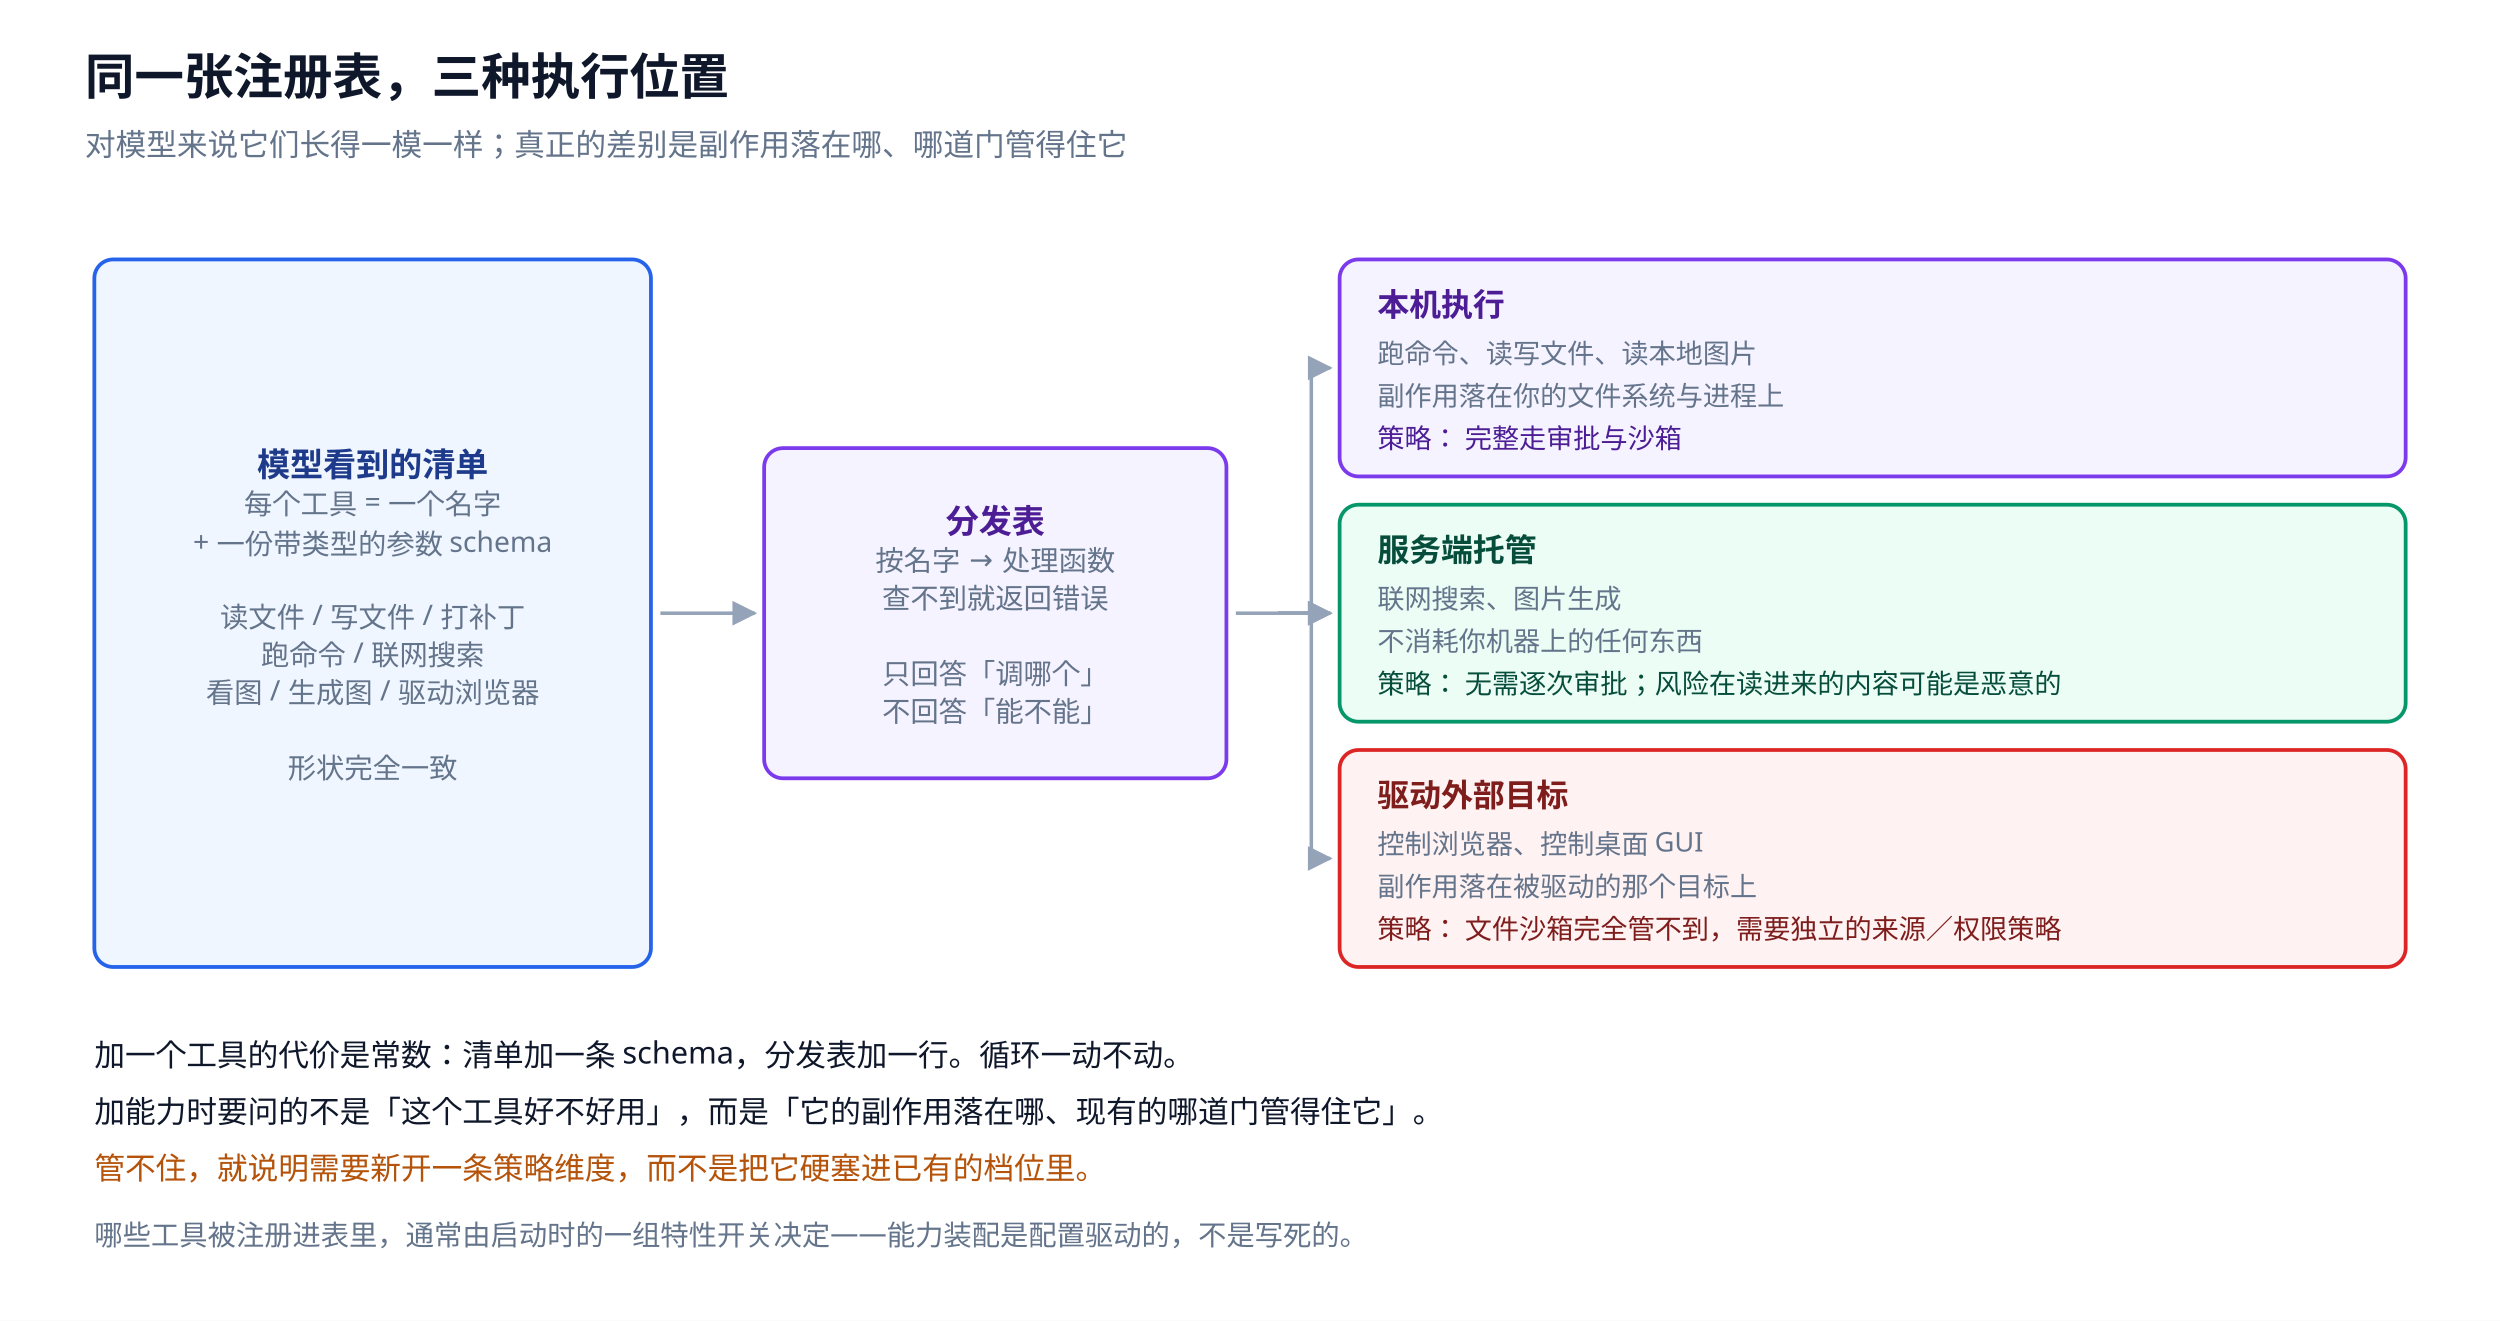
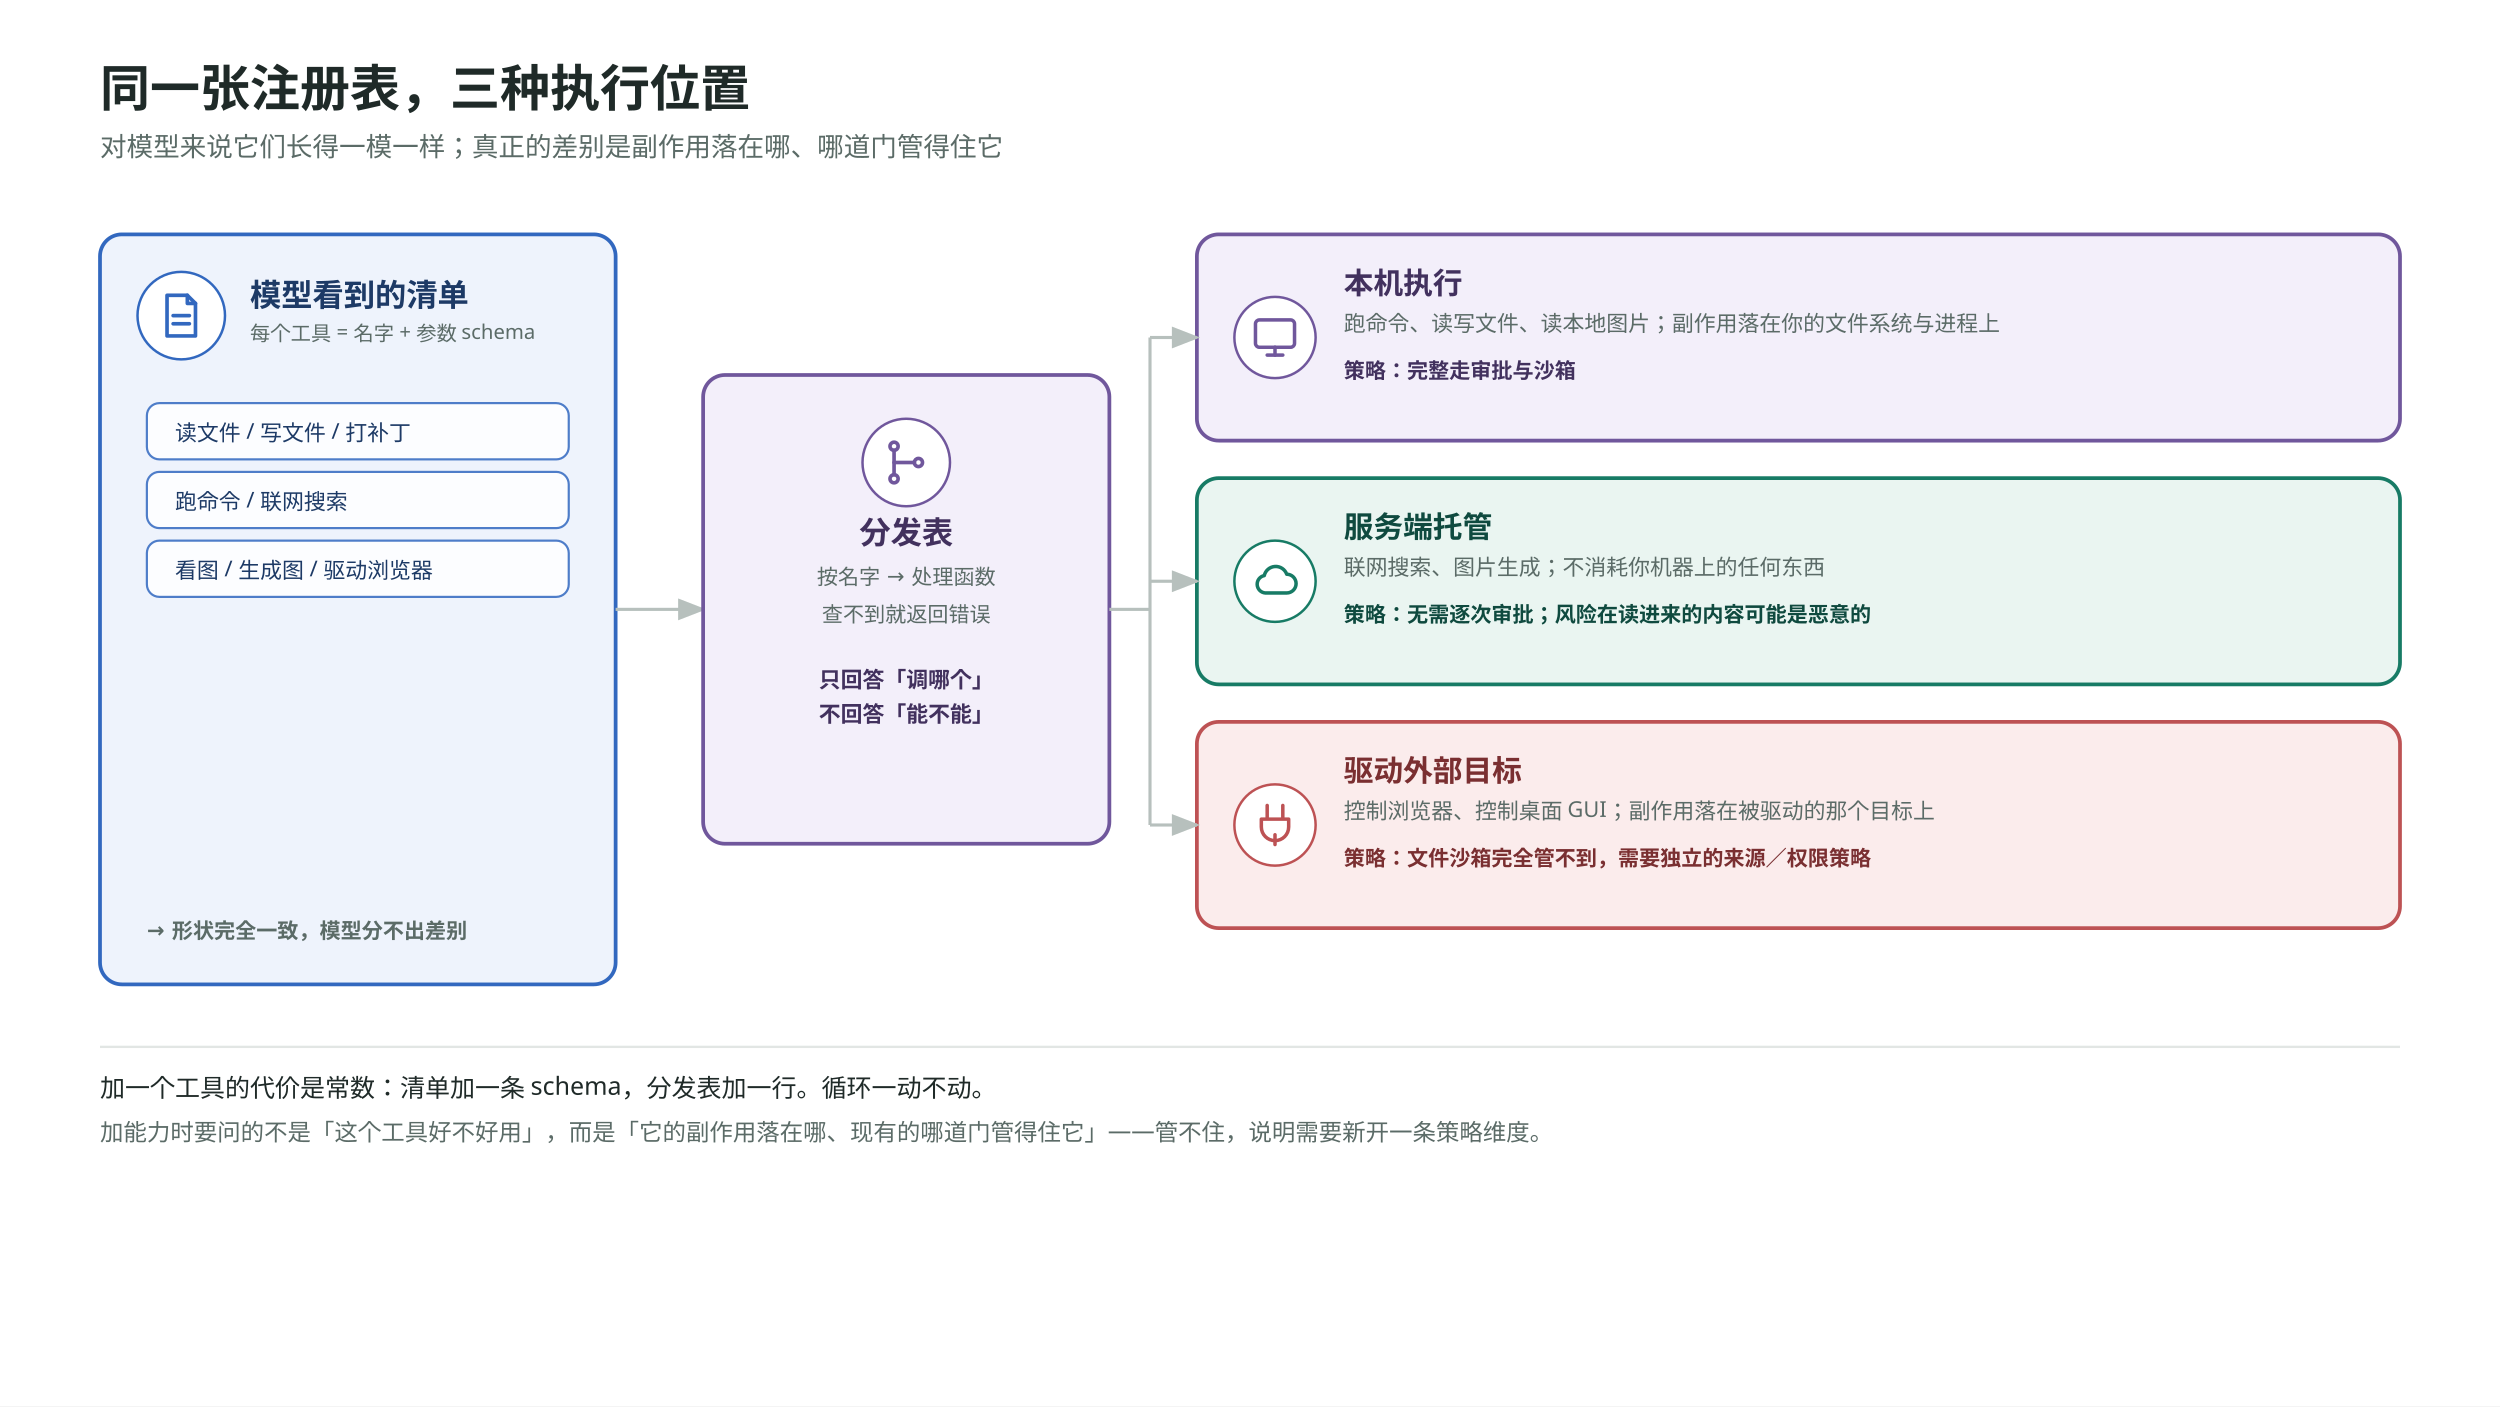
- <svg xmlns="http://www.w3.org/2000/svg" width="1060" height="560" viewBox="0 0 1060 560" font-family="'PingFang SC','Hiragino Sans GB','Heiti SC','Microsoft YaHei',sans-serif">
-   <rect width="1060" height="560" fill="#ffffff" />
+ <svg xmlns="http://www.w3.org/2000/svg" width="1600" height="900" viewBox="0 0 1600 900">
+   <style>text{font-family:'PingFang SC','Hiragino Sans GB','Heiti SC','Microsoft YaHei',sans-serif;letter-spacing:0}</style>
  <defs>
-     <marker id="a" viewBox="0 0 10 10" refX="9" refY="5" markerWidth="7" markerHeight="7" orient="auto">
-       <path d="M0,0 L10,5 L0,10 z" fill="#94a3b8" />
+     <marker id="arr" markerWidth="9" markerHeight="7" refX="8" refY="3.5" orient="auto">
+       <polygon points="0 0,9 3.5,0 7" fill="#b7c0bd" />
    </marker>
-     <marker id="ar" viewBox="0 0 10 10" refX="9" refY="5" markerWidth="7" markerHeight="7" orient="auto">
-       <path d="M0,0 L10,5 L0,10 z" fill="#dc2626" />
+     <marker id="arr-r" markerWidth="9" markerHeight="7" refX="8" refY="3.5" orient="auto">
+       <polygon points="0 0,9 3.5,0 7" fill="#bd5254" />
    </marker>
-     <marker id="ag" viewBox="0 0 10 10" refX="9" refY="5" markerWidth="7" markerHeight="7" orient="auto">
-       <path d="M0,0 L10,5 L0,10 z" fill="#059669" />
+     <marker id="arr-g" markerWidth="9" markerHeight="7" refX="8" refY="3.5" orient="auto">
+       <polygon points="0 0,9 3.5,0 7" fill="#177b65" />
+     </marker>
+     <marker id="arr-b" markerWidth="9" markerHeight="7" refX="8" refY="3.5" orient="auto">
+       <polygon points="0 0,9 3.5,0 7" fill="#3268bf" />
    </marker>
  </defs>
-   <text x="36" y="40" font-size="21" fill="#0f172a" text-anchor="start" font-weight="600">同一张注册表，三种执行位置</text>
-   <text x="36" y="66" font-size="13" fill="#64748b" text-anchor="start" font-weight="400">对模型来说它们长得一模一样；真正的差别是副作用落在哪、哪道门管得住它</text>
-   <rect x="40" y="110" width="236" height="300" rx="8" fill="#eff6ff" stroke="#2563eb" stroke-width="1.6" />
-   <text x="158.0" y="202.0" font-size="14" fill="#1e3a8a" text-anchor="middle" font-weight="600">模型看到的清单</text>
-   <text x="158.0" y="218.0" font-size="12" fill="#64748b" text-anchor="middle" font-weight="400">每个工具 = 一个名字</text>
-   <text x="158.0" y="234.0" font-size="12" fill="#64748b" text-anchor="middle" font-weight="400">+ 一份带类型的参数 schema</text>
-   <text x="158.0" y="250.0" font-size="12" fill="#64748b" text-anchor="middle" font-weight="400" />
-   <text x="158.0" y="266.0" font-size="12" fill="#64748b" text-anchor="middle" font-weight="400">读文件 / 写文件 / 打补丁</text>
-   <text x="158.0" y="282.0" font-size="12" fill="#64748b" text-anchor="middle" font-weight="400">跑命令 / 联网搜索</text>
-   <text x="158.0" y="298.0" font-size="12" fill="#64748b" text-anchor="middle" font-weight="400">看图 / 生成图 / 驱动浏览器</text>
-   <text x="158.0" y="314.0" font-size="12" fill="#64748b" text-anchor="middle" font-weight="400" />
-   <text x="158.0" y="330.0" font-size="12" fill="#64748b" text-anchor="middle" font-weight="400">形状完全一致</text>
-   <path d="M280,260 L320,260" fill="none" stroke="#94a3b8" stroke-width="1.5" marker-end="url(#a)" />
-   <rect x="324" y="190" width="196" height="140" rx="8" fill="#f5f3ff" stroke="#7c3aed" stroke-width="1.6" />
-   <text x="422.0" y="226.0" font-size="14" fill="#4c1d95" text-anchor="middle" font-weight="600">分发表</text>
-   <text x="422.0" y="242.0" font-size="12" fill="#64748b" text-anchor="middle" font-weight="400">按名字 → 处理函数</text>
-   <text x="422.0" y="258.0" font-size="12" fill="#64748b" text-anchor="middle" font-weight="400">查不到就返回错误</text>
-   <text x="422.0" y="274.0" font-size="12" fill="#64748b" text-anchor="middle" font-weight="400" />
-   <text x="422.0" y="290.0" font-size="12" fill="#64748b" text-anchor="middle" font-weight="400">只回答「调哪个」</text>
-   <text x="422.0" y="306.0" font-size="12" fill="#64748b" text-anchor="middle" font-weight="400">不回答「能不能」</text>
-   <path d="M524,260 L564,260" fill="none" stroke="#94a3b8" stroke-width="1.5" marker-end="url(#a)" />
-   <rect x="568" y="110" width="452" height="92" rx="8" fill="#f5f3ff" stroke="#7c3aed" stroke-width="1.6" />
-   <text x="584" y="134" font-size="13.5" fill="#4c1d95" text-anchor="start" font-weight="600">本机执行</text>
-   <text x="584" y="154" font-size="11.5" fill="#64748b" text-anchor="start" font-weight="400">跑命令、读写文件、读本地图片</text>
-   <text x="584" y="172" font-size="11.5" fill="#64748b" text-anchor="start" font-weight="400">副作用落在你的文件系统与进程上</text>
-   <text x="584" y="190" font-size="11.5" fill="#4c1d95" text-anchor="start" font-weight="400">策略： 完整走审批与沙箱</text>
-   <polyline points="542,260 556,260 556,156 564,156" fill="none" stroke="#94a3b8" stroke-width="1.5" marker-end="url(#a)" />
-   <rect x="568" y="214" width="452" height="92" rx="8" fill="#ecfdf5" stroke="#059669" stroke-width="1.6" />
-   <text x="584" y="238" font-size="13.5" fill="#064e3b" text-anchor="start" font-weight="600">服务端托管</text>
-   <text x="584" y="258" font-size="11.5" fill="#64748b" text-anchor="start" font-weight="400">联网搜索、图片生成</text>
-   <text x="584" y="276" font-size="11.5" fill="#64748b" text-anchor="start" font-weight="400">不消耗你机器上的任何东西</text>
-   <text x="584" y="294" font-size="11.5" fill="#064e3b" text-anchor="start" font-weight="400">策略： 无需逐次审批；风险在读进来的内容可能是恶意的</text>
-   <polyline points="542,260 556,260 556,260 564,260" fill="none" stroke="#94a3b8" stroke-width="1.5" marker-end="url(#a)" />
-   <rect x="568" y="318" width="452" height="92" rx="8" fill="#fef2f2" stroke="#dc2626" stroke-width="1.6" />
-   <text x="584" y="342" font-size="13.5" fill="#7f1d1d" text-anchor="start" font-weight="600">驱动外部目标</text>
-   <text x="584" y="362" font-size="11.5" fill="#64748b" text-anchor="start" font-weight="400">控制浏览器、控制桌面 GUI</text>
-   <text x="584" y="380" font-size="11.5" fill="#64748b" text-anchor="start" font-weight="400">副作用落在被驱动的那个目标上</text>
-   <text x="584" y="398" font-size="11.5" fill="#7f1d1d" text-anchor="start" font-weight="400">策略： 文件沙箱完全管不到，需要独立的来源／权限策略</text>
-   <polyline points="542,260 556,260 556,364 564,364" fill="none" stroke="#94a3b8" stroke-width="1.5" marker-end="url(#a)" />
-   <text x="40" y="452" font-size="13" fill="#0f172a" text-anchor="start" font-weight="400">加一个工具的代价是常数：清单加一条 schema，分发表加一行。循环一动不动。</text>
-   <text x="40" y="476" font-size="13" fill="#0f172a" text-anchor="start" font-weight="400">加能力时要问的不是「这个工具好不好用」，而是「它的副作用落在哪、现有的哪道门管得住它」。</text>
-   <text x="40" y="500" font-size="13" fill="#b45309" text-anchor="start" font-weight="400">管不住，就说明需要新开一条策略维度，而不是把它硬塞进已有的档位里。</text>
-   <text x="40" y="528" font-size="12" fill="#64748b" text-anchor="start" font-weight="400">哪些工具被注册进表里，通常由启动时的一组特性开关决定——能力装配是配置驱动的，不是写死的。</text>
+   <rect width="1600" height="900" fill="#ffffff" />
+   <text x="64" y="68" font-size="32" fill="#1f2a28" text-anchor="start" font-weight="650">同一张注册表，三种执行位置</text>
+   <text x="64" y="100" font-size="17" fill="#5b6b67" text-anchor="start" font-weight="400">对模型来说它们长得一模一样；真正的差别是副作用落在哪、哪道门管得住它</text>
+   <rect x="64" y="150" width="330" height="480" rx="14" fill="#eef3fc" stroke="#3268bf" stroke-width="2.4" />
+   <circle cx="116" cy="202" r="28" fill="#ffffff" stroke="#3268bf" stroke-width="1.6" />
+   <g transform="translate(100.4,186.4) scale(1.3)" fill="none" stroke="#3268bf" stroke-width="1.8" stroke-linecap="round" stroke-linejoin="round">
+     <path d="M5,2 H15 L19,6 V22 H5 Z" />
+     <path d="M15,2 V6 H19" />
+     <line x1="8" y1="12" x2="16" y2="12" />
+     <line x1="8" y1="16" x2="16" y2="16" />
+   </g>
+   <text x="160" y="196" font-size="20" fill="#1d3a66" text-anchor="start" font-weight="650">模型看到的清单</text>
+   <text x="160" y="218" font-size="13" fill="#5b6b67" text-anchor="start" font-weight="400">每个工具 = 名字 + 参数 schema</text>
+   <rect x="94" y="258" width="270" height="36" rx="8" fill="#ffffff" stroke="#3268bf" stroke-width="1.4" opacity="0.85" />
+   <text x="112" y="282" font-size="14" fill="#1d3a66" text-anchor="start" font-weight="500">读文件 / 写文件 / 打补丁</text>
+   <rect x="94" y="302" width="270" height="36" rx="8" fill="#ffffff" stroke="#3268bf" stroke-width="1.4" opacity="0.85" />
+   <text x="112" y="326" font-size="14" fill="#1d3a66" text-anchor="start" font-weight="500">跑命令 / 联网搜索</text>
+   <rect x="94" y="346" width="270" height="36" rx="8" fill="#ffffff" stroke="#3268bf" stroke-width="1.4" opacity="0.85" />
+   <text x="112" y="370" font-size="14" fill="#1d3a66" text-anchor="start" font-weight="500">看图 / 生成图 / 驱动浏览器</text>
+   <text x="94" y="600" font-size="13.5" fill="#5b6b67" text-anchor="start" font-weight="600">→ 形状完全一致，模型分不出差别</text>
+   <line x1="394" y1="390.0" x2="450" y2="390.0" stroke="#b7c0bd" stroke-width="2" marker-end="url(#arr)" />
+   <rect x="450" y="240" width="260" height="300" rx="14" fill="#f3effa" stroke="#70579c" stroke-width="2.4" />
+   <circle cx="580.0" cy="296" r="28" fill="#ffffff" stroke="#70579c" stroke-width="1.6" />
+   <g transform="translate(564.4,280.4) scale(1.3)" fill="none" stroke="#70579c" stroke-width="1.8" stroke-linecap="round" stroke-linejoin="round">
+     <circle cx="6" cy="4" r="2" />
+     <circle cx="6" cy="20" r="2" />
+     <circle cx="18" cy="12" r="2" />
+     <path d="M6,6 V18" />
+     <path d="M6,12 H16" />
+   </g>
+   <text x="580.0" y="348" font-size="20" fill="#42315e" text-anchor="middle" font-weight="650">分发表</text>
+   <text x="580.0" y="374" font-size="13.5" fill="#5b6b67" text-anchor="middle" font-weight="400">按名字 → 处理函数</text>
+   <text x="580.0" y="398" font-size="13.5" fill="#5b6b67" text-anchor="middle" font-weight="400">查不到就返回错误</text>
+   <text x="580.0" y="440" font-size="14" fill="#42315e" text-anchor="middle" font-weight="600">只回答「调哪个」</text>
+   <text x="580.0" y="462" font-size="14" fill="#42315e" text-anchor="middle" font-weight="600">不回答「能不能」</text>
+   <line x1="710" y1="390.0" x2="736" y2="390.0" stroke="#b7c0bd" stroke-width="2" />
+   <line x1="736" y1="216.0" x2="736" y2="528.0" stroke="#b7c0bd" stroke-width="2" />
+   <rect x="766" y="150" width="770" height="132" rx="14" fill="#f3effa" stroke="#70579c" stroke-width="2.4" />
+   <circle cx="816" cy="216.0" r="26" fill="#ffffff" stroke="#70579c" stroke-width="1.6" />
+   <g transform="translate(801.0,201.0) scale(1.25)" fill="none" stroke="#70579c" stroke-width="1.8" stroke-linecap="round" stroke-linejoin="round">
+     <rect x="2" y="3" width="20" height="14" rx="2" />
+     <line x1="8" y1="21" x2="16" y2="21" />
+     <line x1="12" y1="17" x2="12" y2="21" />
+   </g>
+   <text x="860" y="188" font-size="19" fill="#42315e" text-anchor="start" font-weight="650">本机执行</text>
+   <text x="860" y="212" font-size="14" fill="#5b6b67" text-anchor="start" font-weight="400">跑命令、读写文件、读本地图片；副作用落在你的文件系统与进程上</text>
+   <text x="860" y="242" font-size="13.5" fill="#42315e" text-anchor="start" font-weight="600">策略：完整走审批与沙箱</text>
+   <line x1="736" y1="216.0" x2="766" y2="216.0" stroke="#b7c0bd" stroke-width="2" marker-end="url(#arr)" />
+   <rect x="766" y="306" width="770" height="132" rx="14" fill="#eaf5f1" stroke="#177b65" stroke-width="2.4" />
+   <circle cx="816" cy="372.0" r="26" fill="#ffffff" stroke="#177b65" stroke-width="1.6" />
+   <g transform="translate(801.0,357.0) scale(1.25)" fill="none" stroke="#177b65" stroke-width="1.8" stroke-linecap="round" stroke-linejoin="round">
+     <path d="M7,18 A4.5,4.5 0 0 1 6.5,9.1 A6,6 0 0 1 18,8.4 A4.5,4.5 0 0 1 18,18 Z" />
+   </g>
+   <text x="860" y="344" font-size="19" fill="#0f4a3f" text-anchor="start" font-weight="650">服务端托管</text>
+   <text x="860" y="368" font-size="14" fill="#5b6b67" text-anchor="start" font-weight="400">联网搜索、图片生成；不消耗你机器上的任何东西</text>
+   <text x="860" y="398" font-size="13.5" fill="#0f4a3f" text-anchor="start" font-weight="600">策略：无需逐次审批；风险在读进来的内容可能是恶意的</text>
+   <line x1="736" y1="372.0" x2="766" y2="372.0" stroke="#b7c0bd" stroke-width="2" marker-end="url(#arr)" />
+   <rect x="766" y="462" width="770" height="132" rx="14" fill="#fbecec" stroke="#bd5254" stroke-width="2.4" />
+   <circle cx="816" cy="528.0" r="26" fill="#ffffff" stroke="#bd5254" stroke-width="1.6" />
+   <g transform="translate(801.0,513.0) scale(1.25)" fill="none" stroke="#bd5254" stroke-width="1.8" stroke-linecap="round" stroke-linejoin="round">
+     <path d="M8,2 V9 M16,2 V9 M5,9 H19 V13 A7,7 0 0 1 5,13 Z" />
+     <line x1="12" y1="17" x2="12" y2="22" />
+   </g>
+   <text x="860" y="500" font-size="19" fill="#7a2f31" text-anchor="start" font-weight="650">驱动外部目标</text>
+   <text x="860" y="524" font-size="14" fill="#5b6b67" text-anchor="start" font-weight="400">控制浏览器、控制桌面 GUI；副作用落在被驱动的那个目标上</text>
+   <text x="860" y="554" font-size="13.5" fill="#7a2f31" text-anchor="start" font-weight="600">策略：文件沙箱完全管不到，需要独立的来源／权限策略</text>
+   <line x1="736" y1="528.0" x2="766" y2="528.0" stroke="#b7c0bd" stroke-width="2" marker-end="url(#arr)" />
+   <line x1="64" y1="670" x2="1536" y2="670" stroke="#e2e6e4" stroke-width="1.5" />
+   <text x="64" y="702" font-size="16" fill="#1f2a28" text-anchor="start" font-weight="400">加一个工具的代价是常数：清单加一条 schema，分发表加一行。循环一动不动。</text>
+   <text x="64" y="730" font-size="15" fill="#5b6b67" text-anchor="start" font-weight="400">加能力时要问的不是「这个工具好不好用」，而是「它的副作用落在哪、现有的哪道门管得住它」——管不住，说明需要新开一条策略维度。</text>
</svg>
